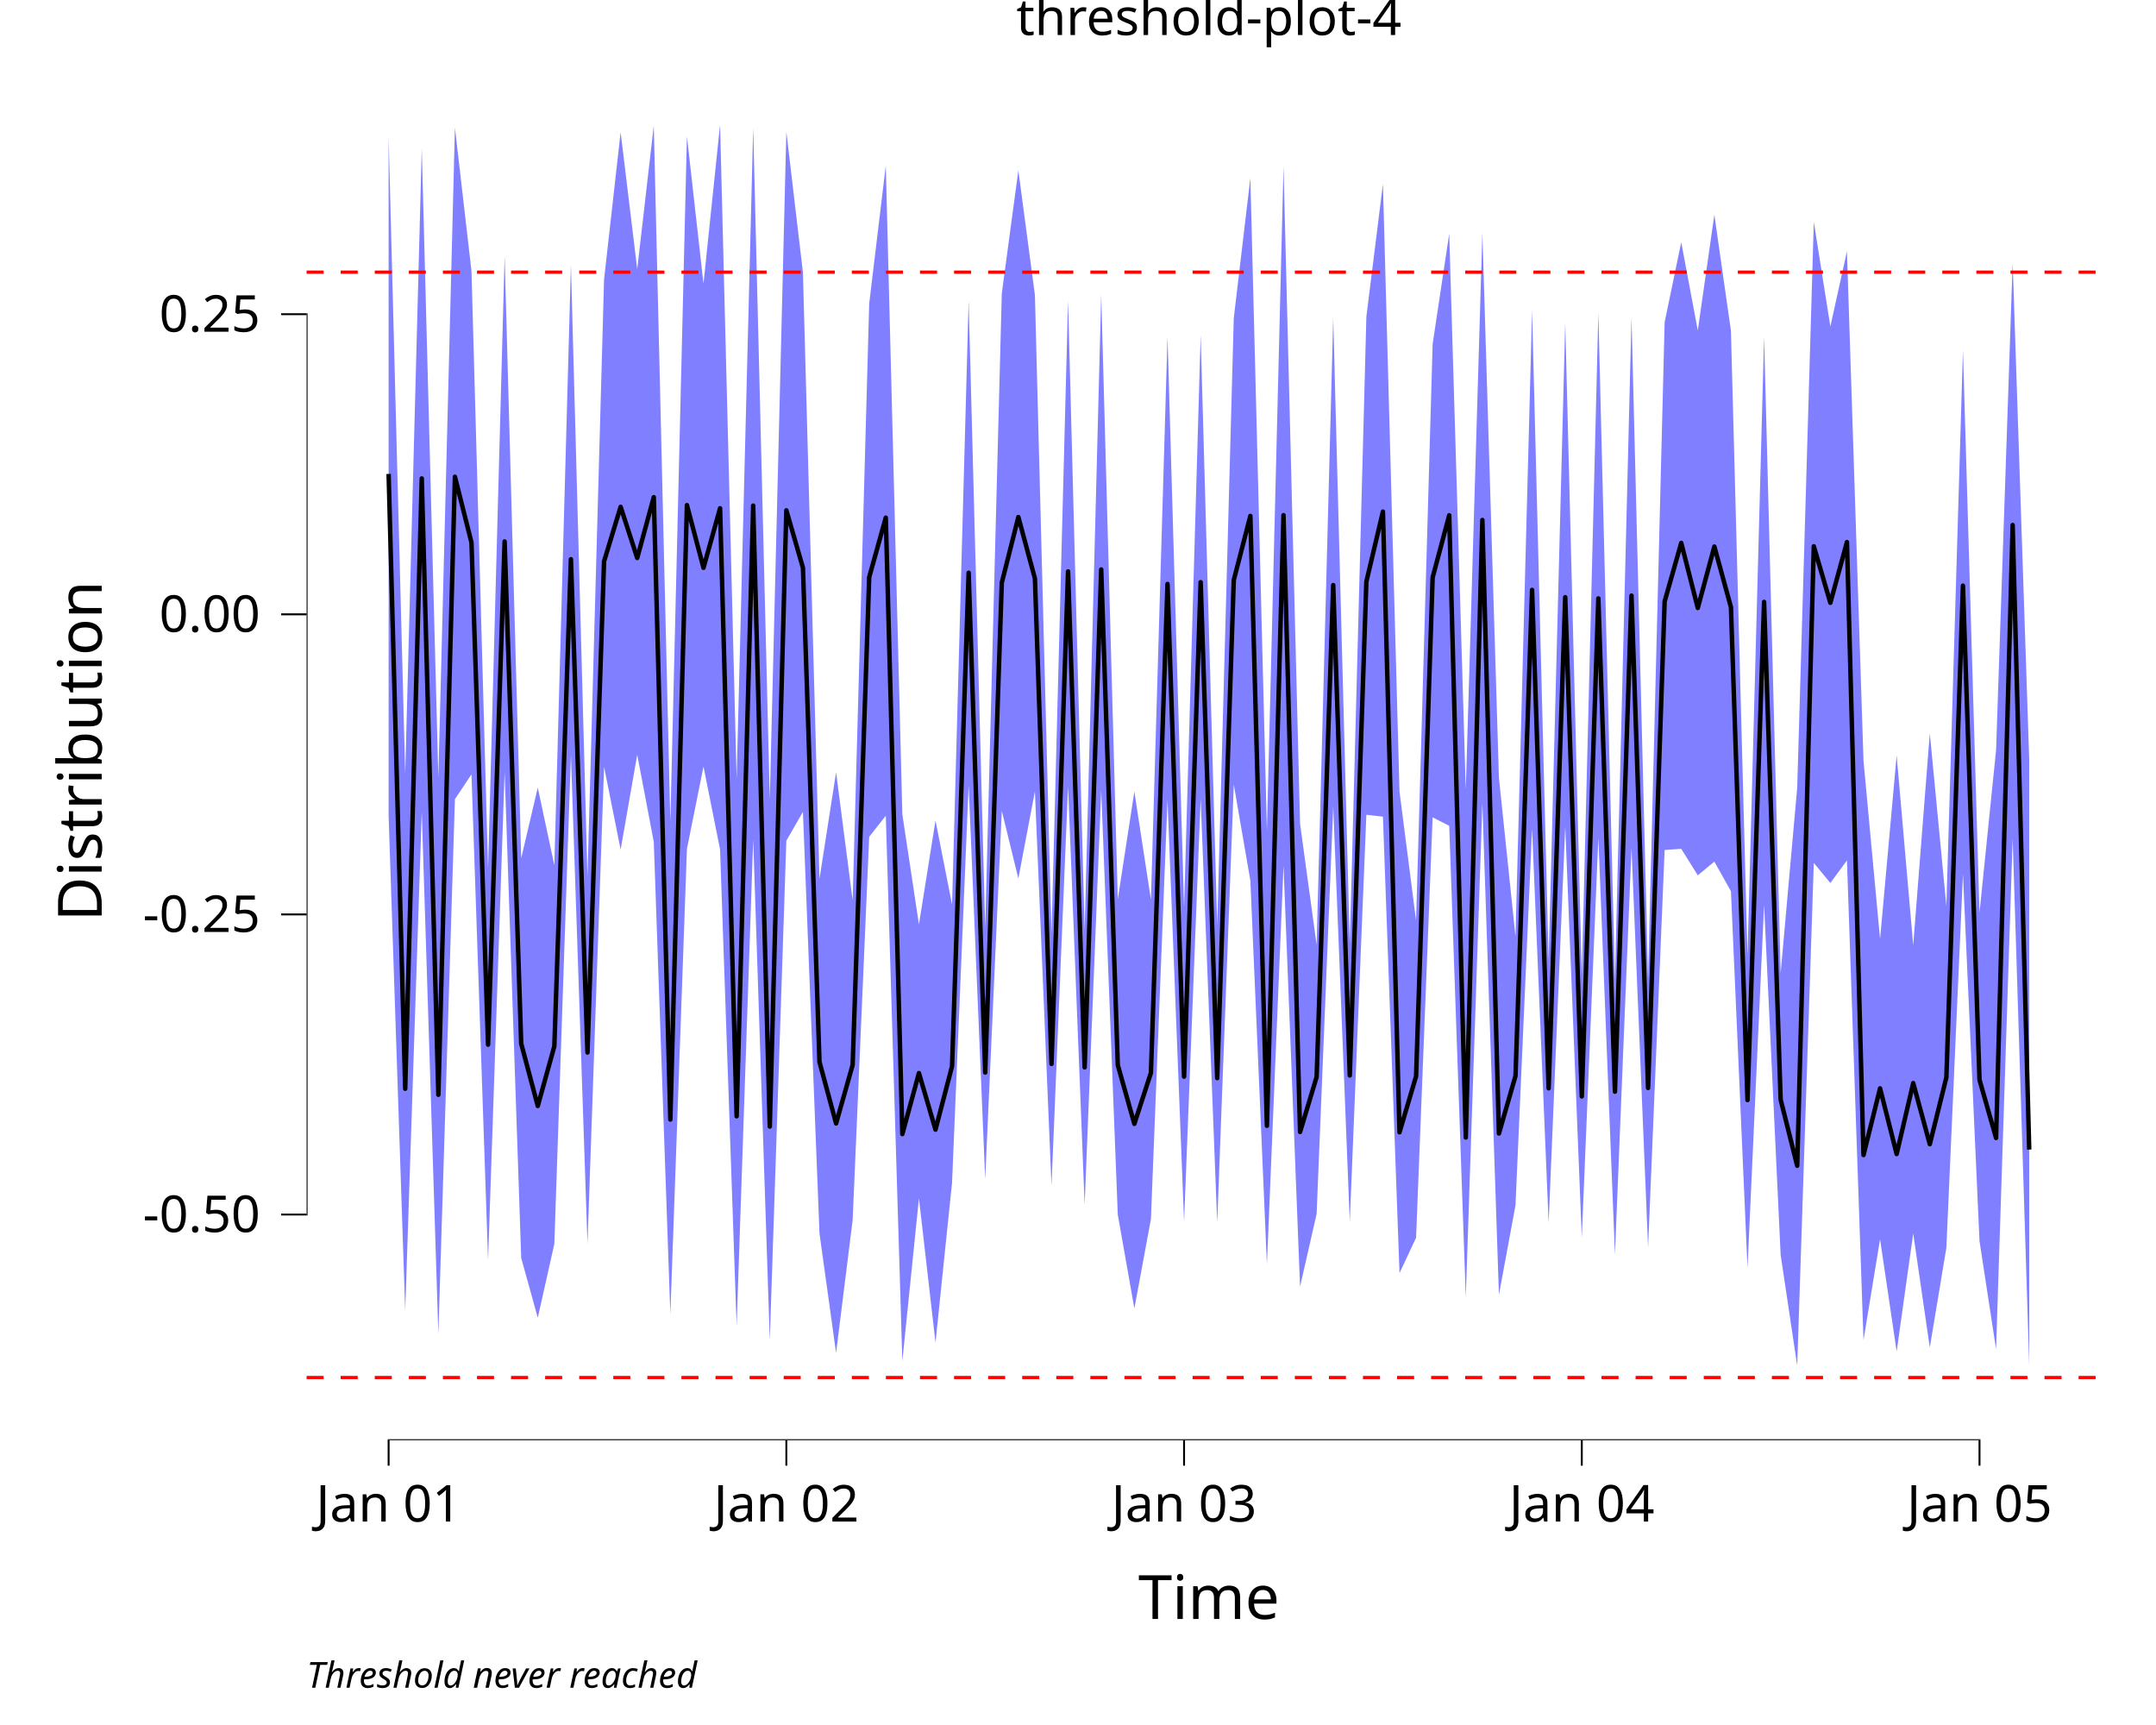
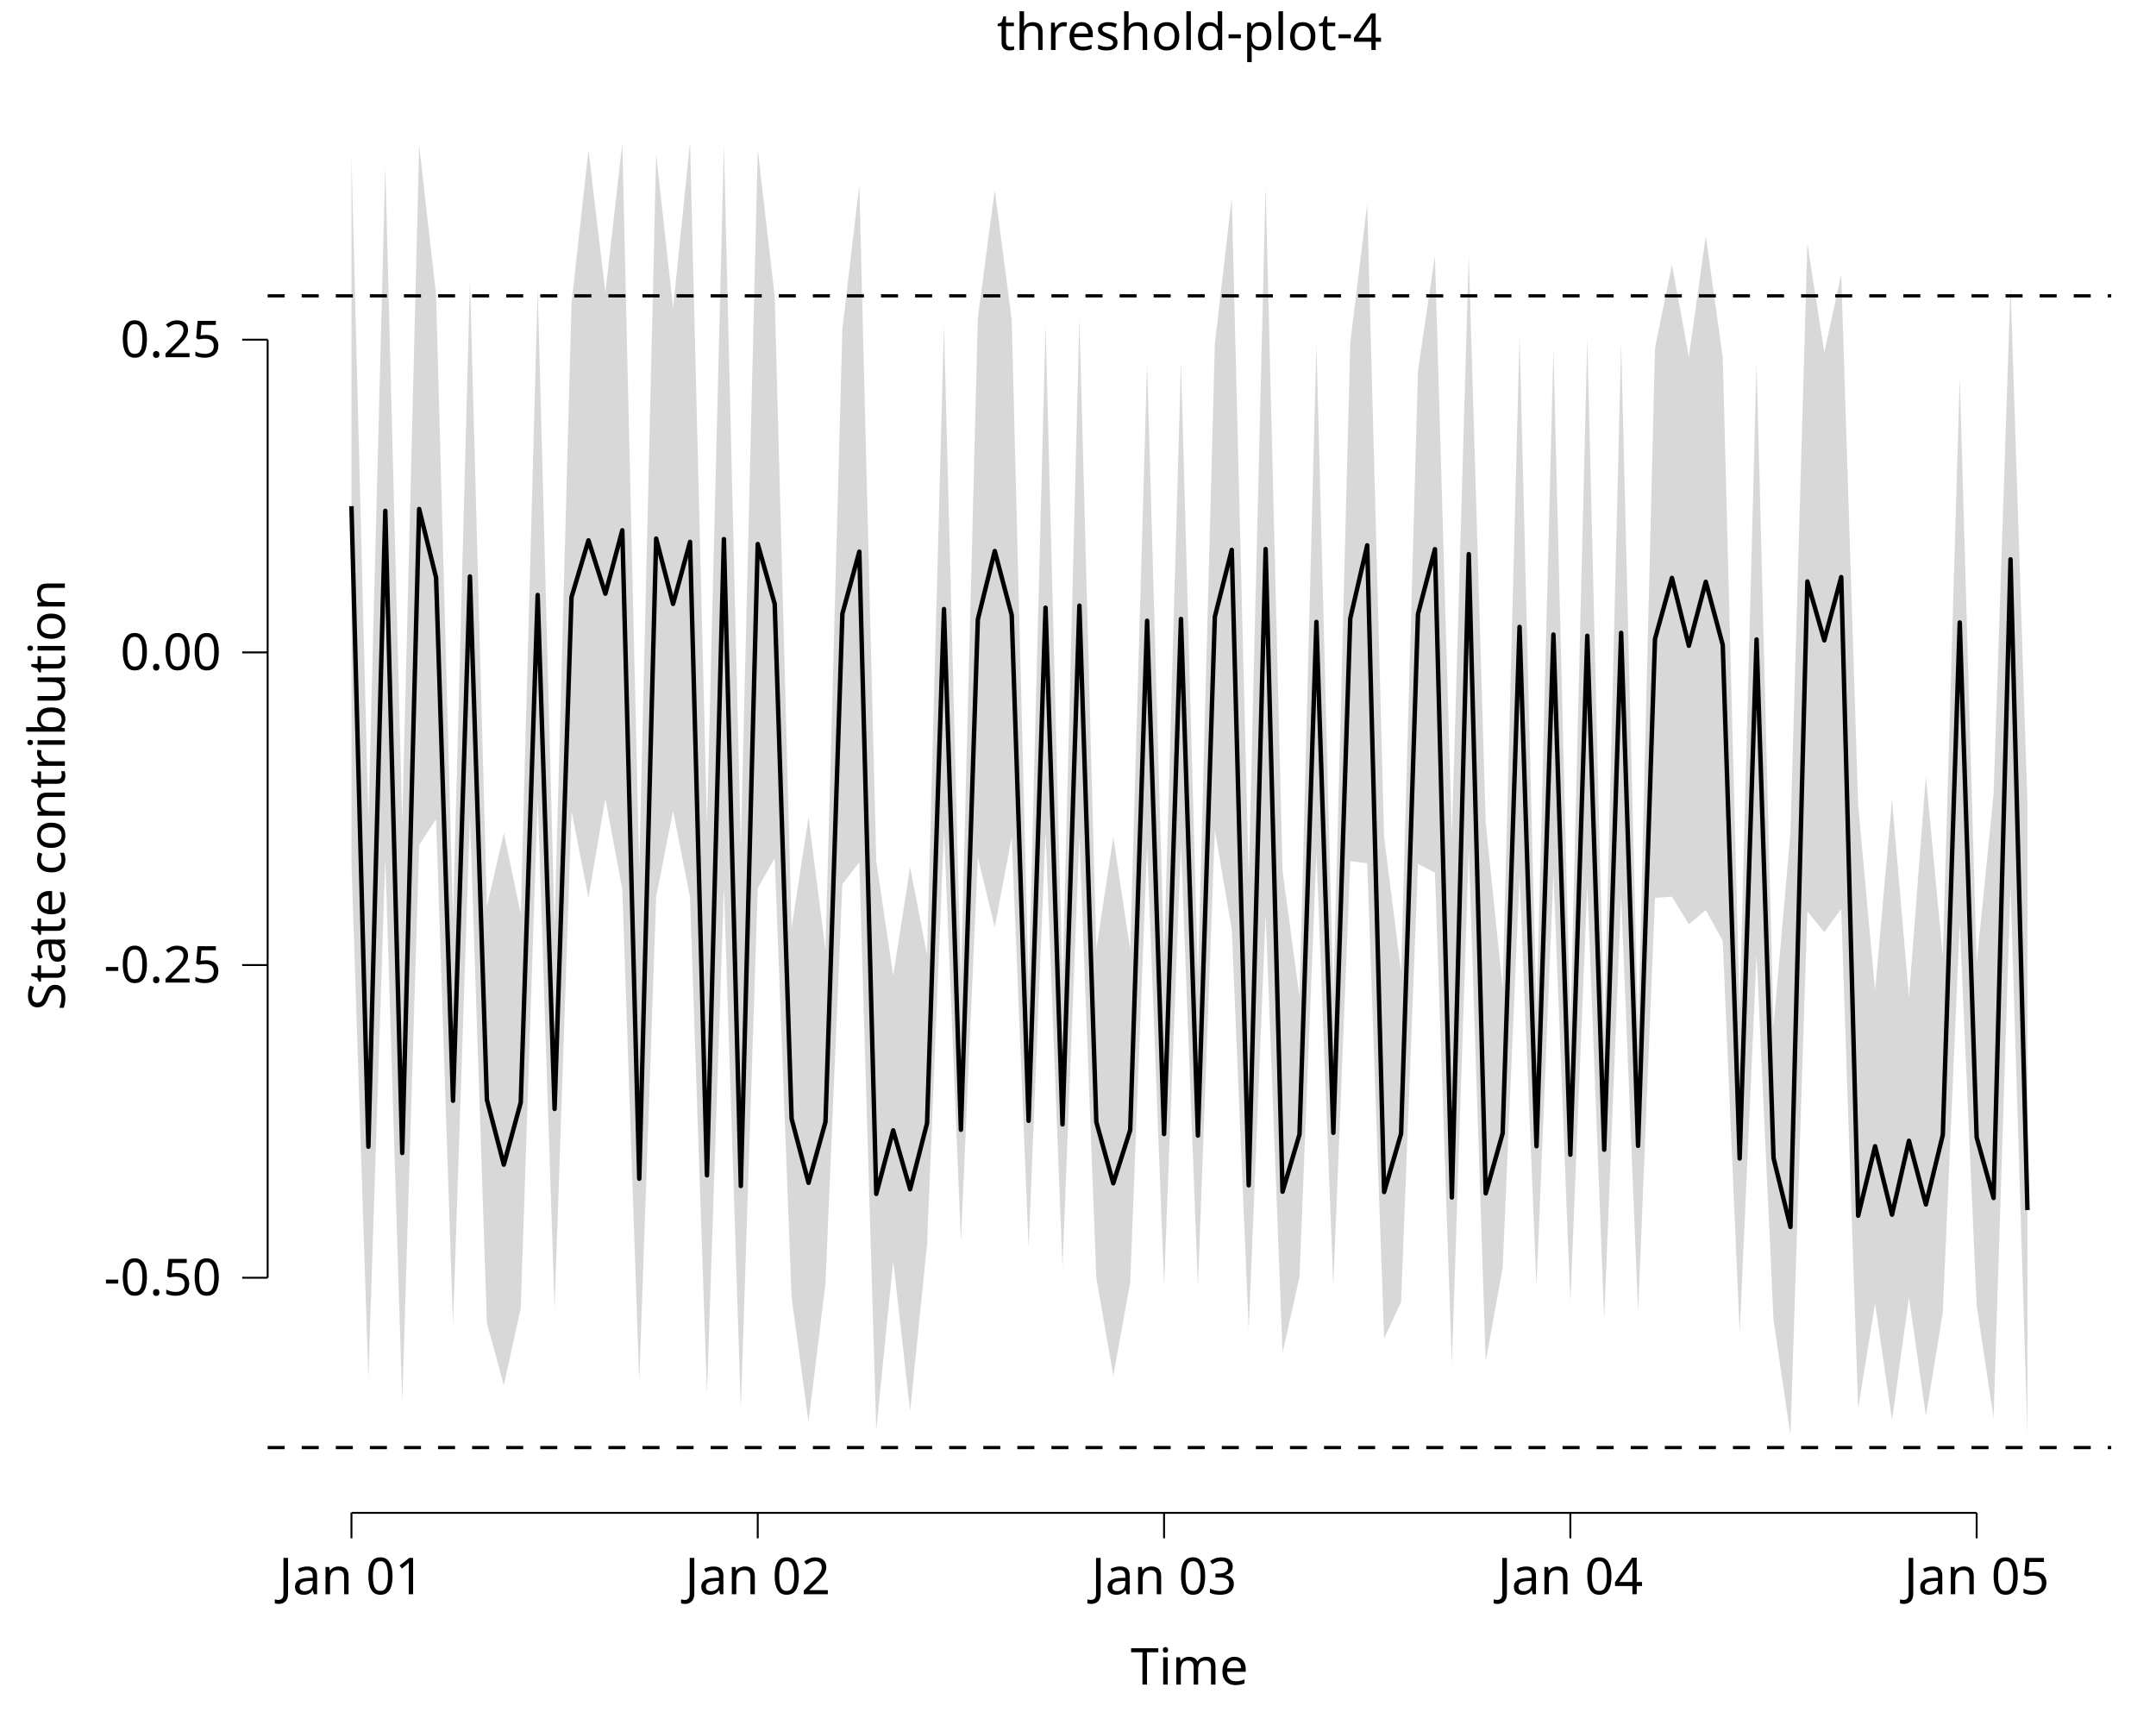
<svg xmlns="http://www.w3.org/2000/svg" class="svglite" data-engine-version="2.0" width="720.00pt" height="576.00pt" viewBox="0 0 720.00 576.00">
  <defs>
    <style type="text/css">
    .svglite line, .svglite polyline, .svglite polygon, .svglite path, .svglite rect, .svglite circle {
      fill: none;
      stroke: #000000;
      stroke-linecap: round;
      stroke-linejoin: round;
      stroke-miterlimit: 10.00;
    }
  </style>
  </defs>
  <rect width="100%" height="100%" style="stroke: none; fill: #FFFFFF;" />
  <defs>
    <clipPath id="cpMC4wMHw3MjAuMDB8MC4wMHw1NzYuMDA=">
      <rect x="0.00" y="0.00" width="720.00" height="576.00" />
    </clipPath>
  </defs>
  <g clip-path="url(#cpMC4wMHw3MjAuMDB8MC4wMHw1NzYuMDA=)">
    <rect x="0.00" y="0.00" width="720.00" height="576.00" style="stroke-width: 10.67; stroke: none;" />
  </g>
  <defs>
-     <clipPath id="cpMTAyLjM5fDcwNS4wNnwyMC43MXw0ODAuOTA=">
-       <rect x="102.39" y="20.71" width="602.67" height="460.19" />
+     <clipPath id="cpODkuMzh8NzA1LjA2fDI1LjY5fDUwNS4xNg==">
+       <rect x="89.38" y="25.69" width="615.67" height="479.47" />
    </clipPath>
  </defs>
-   <g clip-path="url(#cpMTAyLjM5fDcwNS4wNnwyMC43MXw0ODAuOTA=)">
-     <rect x="102.39" y="20.71" width="602.67" height="460.19" style="stroke-width: 10.67; stroke: none;" />
-     <polygon points="129.78,45.68 135.32,258.52 140.85,49.47 146.39,259.56 151.92,42.61 157.45,90.50 162.99,289.93 168.52,85.45 174.06,286.54 179.59,263.00 185.12,288.91 190.66,88.50 196.19,292.72 201.73,93.26 207.26,44.17 212.80,89.87 218.33,41.94 223.86,274.48 229.40,45.51 234.93,94.72 240.47,41.63 246.00,260.19 251.53,42.60 257.07,266.86 262.60,43.98 268.14,90.97 273.67,293.45 279.21,257.87 284.74,300.58 290.27,101.38 295.81,55.32 301.34,271.94 306.88,308.69 312.41,273.99 317.94,302.06 323.48,100.40 329.01,309.67 334.55,97.96 340.08,56.91 345.61,98.52 351.15,311.90 356.68,100.30 362.22,310.78 367.75,98.30 373.29,300.28 378.82,264.32 384.35,300.39 389.89,112.44 395.42,302.93 400.96,111.87 406.49,308.94 412.02,106.25 417.56,59.41 423.09,277.39 428.63,55.55 434.16,275.10 439.69,315.53 445.23,106.16 450.76,315.34 456.30,105.77 461.83,61.44 467.37,264.35 472.90,307.43 478.43,114.89 483.97,78.03 489.50,263.62 495.04,77.69 500.57,259.72 506.10,312.72 511.64,103.59 517.17,320.79 522.71,107.79 528.24,325.70 533.77,104.49 539.31,327.10 544.84,105.94 550.38,326.66 555.91,107.58 561.45,80.89 566.98,110.35 572.51,71.72 578.05,110.43 583.58,319.12 589.12,112.35 594.65,324.92 600.18,263.05 605.72,74.06 611.25,109.02 616.79,83.91 622.32,254.06 627.85,313.58 633.39,252.25 638.92,315.64 644.46,244.87 649.99,302.50 655.53,116.92 661.06,304.74 666.59,250.51 672.13,87.74 677.66,253.63 677.66,455.92 672.13,279.84 666.59,450.52 661.06,414.40 655.53,291.86 649.99,416.66 644.46,449.93 638.92,411.89 633.39,451.27 627.85,413.77 622.32,447.48 616.79,287.31 611.25,294.84 605.72,288.14 600.18,456.02 594.65,419.03 589.12,302.12 583.58,423.33 578.05,297.59 572.51,287.71 566.98,292.28 561.45,283.43 555.91,283.82 550.38,416.47 544.84,283.16 539.31,418.88 533.77,279.73 528.24,413.21 522.71,275.98 517.17,408.33 511.64,276.70 506.10,402.48 500.57,432.32 495.04,268.22 489.50,433.11 483.97,275.75 478.43,272.92 472.90,413.30 467.37,425.10 461.83,272.69 456.30,272.06 450.76,407.97 445.23,269.28 439.69,405.33 434.16,429.60 428.63,289.03 423.09,422.24 417.56,294.01 412.02,261.97 406.49,408.29 400.96,266.71 395.42,407.92 389.89,267.09 384.35,407.09 378.82,436.91 373.29,405.61 367.75,263.91 362.22,402.29 356.68,262.57 351.15,395.91 345.61,264.23 340.08,293.33 334.55,270.75 329.01,393.70 323.48,262.16 317.94,394.91 312.41,448.31 306.88,400.13 301.34,454.42 295.81,272.39 290.27,279.41 284.74,407.40 279.21,451.76 273.67,411.86 268.14,271.09 262.60,280.73 257.07,447.51 251.53,280.23 246.00,442.73 240.47,283.67 234.93,255.96 229.40,283.47 223.86,438.89 218.33,281.10 212.80,251.99 207.26,283.70 201.73,256.05 196.19,415.38 190.66,252.05 185.12,415.35 179.59,440.01 174.06,420.04 168.52,257.73 162.99,420.70 157.45,258.56 151.92,266.86 146.39,445.44 140.85,271.08 135.32,437.69 129.78,272.57 " style="stroke-width: 0.00; stroke: none; stroke-linecap: butt; fill: #0000FF; fill-opacity: 0.50;" />
-     <polyline points="129.78,45.68 135.32,258.52 140.85,49.47 146.39,259.56 151.92,42.61 157.45,90.50 162.99,289.93 168.52,85.45 174.06,286.54 179.59,263.00 185.12,288.91 190.66,88.50 196.19,292.72 201.73,93.26 207.26,44.17 212.80,89.87 218.33,41.94 223.86,274.48 229.40,45.51 234.93,94.72 240.47,41.63 246.00,260.19 251.53,42.60 257.07,266.86 262.60,43.98 268.14,90.97 273.67,293.45 279.21,257.87 284.74,300.58 290.27,101.38 295.81,55.32 301.34,271.94 306.88,308.69 312.41,273.99 317.94,302.06 323.48,100.40 329.01,309.67 334.55,97.96 340.08,56.91 345.61,98.52 351.15,311.90 356.68,100.30 362.22,310.78 367.75,98.30 373.29,300.28 378.82,264.32 384.35,300.39 389.89,112.44 395.42,302.93 400.96,111.87 406.49,308.94 412.02,106.25 417.56,59.41 423.09,277.39 428.63,55.55 434.16,275.10 439.69,315.53 445.23,106.16 450.76,315.34 456.30,105.77 461.83,61.44 467.37,264.35 472.90,307.43 478.43,114.89 483.97,78.03 489.50,263.62 495.04,77.69 500.57,259.72 506.10,312.72 511.64,103.59 517.17,320.79 522.71,107.79 528.24,325.70 533.77,104.49 539.31,327.10 544.84,105.94 550.38,326.66 555.91,107.58 561.45,80.89 566.98,110.35 572.51,71.72 578.05,110.43 583.58,319.12 589.12,112.35 594.65,324.92 600.18,263.05 605.72,74.06 611.25,109.02 616.79,83.91 622.32,254.06 627.85,313.58 633.39,252.25 638.92,315.64 644.46,244.87 649.99,302.50 655.53,116.92 661.06,304.74 666.59,250.51 672.13,87.74 677.66,253.63 " style="stroke-width: 1.07; stroke: none; stroke-linecap: butt;" />
-     <polyline points="677.66,455.92 672.13,279.84 666.59,450.52 661.06,414.40 655.53,291.86 649.99,416.66 644.46,449.93 638.92,411.89 633.39,451.27 627.85,413.77 622.32,447.48 616.79,287.31 611.25,294.84 605.72,288.14 600.18,456.02 594.65,419.03 589.12,302.12 583.58,423.33 578.05,297.59 572.51,287.71 566.98,292.28 561.45,283.43 555.91,283.82 550.38,416.47 544.84,283.16 539.31,418.88 533.77,279.73 528.24,413.21 522.71,275.98 517.17,408.33 511.64,276.70 506.10,402.48 500.57,432.32 495.04,268.22 489.50,433.11 483.97,275.75 478.43,272.92 472.90,413.30 467.37,425.10 461.83,272.69 456.30,272.06 450.76,407.97 445.23,269.28 439.69,405.33 434.16,429.60 428.63,289.03 423.09,422.24 417.56,294.01 412.02,261.97 406.49,408.29 400.96,266.71 395.42,407.92 389.89,267.09 384.35,407.09 378.82,436.91 373.29,405.61 367.75,263.91 362.22,402.29 356.68,262.57 351.15,395.91 345.61,264.23 340.08,293.33 334.55,270.75 329.01,393.70 323.48,262.16 317.94,394.91 312.41,448.31 306.88,400.13 301.34,454.42 295.81,272.39 290.27,279.41 284.74,407.40 279.21,451.76 273.67,411.86 268.14,271.09 262.60,280.73 257.07,447.51 251.53,280.23 246.00,442.73 240.47,283.67 234.93,255.96 229.40,283.47 223.86,438.89 218.33,281.10 212.80,251.99 207.26,283.70 201.73,256.05 196.19,415.38 190.66,252.05 185.12,415.35 179.59,440.01 174.06,420.04 168.52,257.73 162.99,420.70 157.45,258.56 151.92,266.86 146.39,445.44 140.85,271.08 135.32,437.69 129.78,272.57 " style="stroke-width: 1.07; stroke: none; stroke-linecap: butt;" />
-     <polyline points="129.78,158.26 135.32,363.55 140.85,159.76 146.39,365.56 151.92,159.19 157.45,181.17 162.99,348.83 168.52,180.80 174.06,348.49 179.59,369.30 185.12,349.37 190.66,186.73 196.19,351.44 201.73,187.43 207.26,169.23 212.80,186.32 218.33,166.01 223.86,373.82 229.40,168.67 234.93,189.60 240.47,169.72 246.00,372.74 251.53,168.83 257.07,376.16 262.60,170.40 268.14,189.59 273.67,354.60 279.21,375.13 284.74,355.60 290.27,192.74 295.81,172.85 301.34,378.68 306.88,358.32 312.41,377.20 317.94,356.01 323.48,191.25 329.01,358.13 334.55,194.58 340.08,172.65 345.61,193.17 351.15,355.26 356.68,190.81 362.22,356.41 367.75,190.16 373.29,355.63 378.82,375.27 384.35,358.24 389.89,195.00 395.42,359.50 400.96,194.41 406.49,359.99 412.02,193.70 417.56,172.27 423.09,375.92 428.63,172.03 434.16,377.98 439.69,359.60 445.23,195.37 450.76,359.11 456.30,194.22 461.83,170.82 467.37,378.08 472.90,359.38 478.43,192.82 483.97,172.06 489.50,379.83 495.04,173.64 500.57,378.50 506.10,359.26 511.64,196.98 517.17,363.40 522.71,199.42 528.24,366.11 533.77,199.82 539.31,364.52 544.84,198.88 550.38,363.28 555.91,200.82 561.45,181.28 566.98,203.01 572.51,182.50 578.05,202.75 583.58,367.33 589.12,200.99 594.65,367.16 600.18,389.27 605.72,182.41 611.25,201.28 616.79,181.00 622.32,385.68 627.85,363.41 633.39,385.34 638.92,361.66 644.46,382.06 649.99,359.79 655.53,195.56 661.06,360.56 666.59,379.99 672.13,175.31 677.66,383.87 " style="stroke-width: 1.49; stroke-linecap: butt;" />
-     <line x1="102.39" y1="90.87" x2="705.06" y2="90.87" style="stroke-width: 1.07; stroke: #FF0000; stroke-dasharray: 5.69,5.69; stroke-linecap: butt;" />
-     <line x1="102.39" y1="459.98" x2="705.06" y2="459.98" style="stroke-width: 1.07; stroke: #FF0000; stroke-dasharray: 5.69,5.69; stroke-linecap: butt;" />
-     <line x1="129.46" y1="480.90" x2="661.38" y2="480.90" style="stroke-width: 0.64; stroke-linecap: butt;" />
-     <line x1="102.39" y1="405.87" x2="102.39" y2="104.61" style="stroke-width: 0.64; stroke-linecap: butt;" />
-     <rect x="102.39" y="20.71" width="602.67" height="460.19" style="stroke-width: 0.00; stroke: none;" />
+   <g clip-path="url(#cpODkuMzh8NzA1LjA2fDI1LjY5fDUwNS4xNg==)">
+     <rect x="89.38" y="25.69" width="615.67" height="479.47" style="stroke-width: 10.67; stroke: none;" />
+     <polygon points="117.37,51.71 123.02,273.46 128.67,55.66 134.33,274.54 139.98,48.51 145.63,98.41 151.29,306.18 156.94,93.14 162.60,302.65 168.25,278.13 173.90,305.12 179.56,96.33 185.21,309.10 190.86,101.28 196.52,50.13 202.17,97.75 207.82,47.81 213.48,290.09 219.13,51.53 224.78,102.80 230.44,47.48 236.09,275.20 241.75,48.50 247.40,282.15 253.05,49.94 258.71,98.89 264.36,309.86 270.01,272.79 275.67,317.28 281.32,109.74 286.97,61.75 292.63,287.45 298.28,325.74 303.93,289.58 309.59,318.83 315.24,108.72 320.90,326.75 326.55,106.17 332.20,63.41 337.86,106.76 343.51,329.08 349.16,108.61 354.82,327.91 360.47,106.54 366.12,316.97 371.78,279.50 377.43,317.09 383.08,121.26 388.74,319.73 394.39,120.67 400.05,325.99 405.70,114.82 411.35,66.01 417.01,293.12 422.66,61.99 428.31,290.73 433.97,332.86 439.62,114.72 445.27,332.66 450.93,114.31 456.58,68.13 462.23,279.54 467.89,324.42 473.54,123.81 479.20,85.41 484.85,278.78 490.50,85.06 496.16,274.71 501.81,329.93 507.46,112.04 513.12,338.34 518.77,116.42 524.42,343.45 530.08,112.98 535.73,344.92 541.38,114.49 547.04,344.46 552.69,116.20 558.35,88.39 564.00,119.09 569.65,78.84 575.31,119.17 580.96,336.60 586.61,121.17 592.27,342.64 597.92,278.18 603.57,81.28 609.23,117.70 614.88,91.54 620.54,268.81 626.19,330.83 631.84,266.93 637.50,332.98 643.15,259.24 648.80,319.28 654.46,125.93 660.11,321.62 665.76,265.12 671.42,95.53 677.07,268.37 677.07,479.13 671.42,295.68 665.76,473.50 660.11,435.88 654.46,308.20 648.80,438.23 643.15,472.89 637.50,433.25 631.84,474.29 626.19,435.22 620.54,470.34 614.88,303.46 609.23,311.31 603.57,304.33 597.92,479.24 592.27,440.69 586.61,318.89 580.96,445.17 575.31,314.16 569.65,303.88 564.00,308.64 558.35,299.41 552.69,299.82 547.04,438.03 541.38,299.14 535.73,440.54 530.08,295.56 524.42,434.63 518.77,291.65 513.12,429.55 507.46,292.40 501.81,423.45 496.16,454.54 490.50,283.56 484.85,455.36 479.20,291.41 473.54,288.46 467.89,434.72 462.23,447.02 456.58,288.23 450.93,287.56 445.27,429.17 439.62,284.67 433.97,426.42 428.31,451.71 422.66,305.25 417.01,444.04 411.35,310.43 405.70,277.06 400.05,429.51 394.39,282.00 388.74,429.11 383.08,282.39 377.43,428.26 371.78,459.32 366.12,426.71 360.47,279.07 354.82,423.25 349.16,277.68 343.51,416.60 337.86,279.41 332.20,309.73 326.55,286.20 320.90,414.31 315.24,277.25 309.59,415.57 303.93,471.20 298.28,421.00 292.63,477.56 286.97,287.91 281.32,295.23 275.67,428.58 270.01,474.80 264.36,433.23 258.71,286.56 253.05,296.60 247.40,470.37 241.75,296.08 236.09,465.39 230.44,299.67 224.78,270.79 219.13,299.45 213.48,461.39 207.82,296.99 202.17,266.66 196.52,299.70 190.86,270.89 185.21,436.89 179.56,266.72 173.90,436.86 168.25,462.55 162.60,441.75 156.94,272.63 151.29,442.43 145.63,273.51 139.98,282.15 134.33,468.22 128.67,286.55 123.02,460.14 117.37,288.10 " style="stroke-width: 0.00; stroke: none; stroke-linecap: butt; fill: #B3B3B3; fill-opacity: 0.50;" />
+     <polyline points="117.37,51.71 123.02,273.46 128.67,55.66 134.33,274.54 139.98,48.51 145.63,98.41 151.29,306.18 156.94,93.14 162.60,302.65 168.25,278.13 173.90,305.12 179.56,96.33 185.21,309.10 190.86,101.28 196.52,50.13 202.17,97.75 207.82,47.81 213.48,290.09 219.13,51.53 224.78,102.80 230.44,47.48 236.09,275.20 241.75,48.50 247.40,282.15 253.05,49.94 258.71,98.89 264.36,309.86 270.01,272.79 275.67,317.28 281.32,109.74 286.97,61.75 292.63,287.45 298.28,325.74 303.93,289.58 309.59,318.83 315.24,108.72 320.90,326.75 326.55,106.17 332.20,63.41 337.86,106.76 343.51,329.08 349.16,108.61 354.82,327.91 360.47,106.54 366.12,316.97 371.78,279.50 377.43,317.09 383.08,121.26 388.74,319.73 394.39,120.67 400.05,325.99 405.70,114.82 411.35,66.01 417.01,293.12 422.66,61.99 428.31,290.73 433.97,332.86 439.62,114.72 445.27,332.66 450.93,114.31 456.58,68.13 462.23,279.54 467.89,324.42 473.54,123.81 479.20,85.41 484.85,278.78 490.50,85.06 496.16,274.71 501.81,329.93 507.46,112.04 513.12,338.34 518.77,116.42 524.42,343.45 530.08,112.98 535.73,344.92 541.38,114.49 547.04,344.46 552.69,116.20 558.35,88.39 564.00,119.09 569.65,78.84 575.31,119.17 580.96,336.60 586.61,121.17 592.27,342.64 597.92,278.18 603.57,81.28 609.23,117.70 614.88,91.54 620.54,268.81 626.19,330.83 631.84,266.93 637.50,332.98 643.15,259.24 648.80,319.28 654.46,125.93 660.11,321.62 665.76,265.12 671.42,95.53 677.07,268.37 " style="stroke-width: 1.07; stroke: none; stroke-linecap: butt;" />
+     <polyline points="677.07,479.13 671.42,295.68 665.76,473.50 660.11,435.88 654.46,308.20 648.80,438.23 643.15,472.89 637.50,433.25 631.84,474.29 626.19,435.22 620.54,470.34 614.88,303.46 609.23,311.31 603.57,304.33 597.92,479.24 592.27,440.69 586.61,318.89 580.96,445.17 575.31,314.16 569.65,303.88 564.00,308.64 558.35,299.41 552.69,299.82 547.04,438.03 541.38,299.14 535.73,440.54 530.08,295.56 524.42,434.63 518.77,291.65 513.12,429.55 507.46,292.40 501.81,423.45 496.16,454.54 490.50,283.56 484.85,455.36 479.20,291.41 473.54,288.46 467.89,434.72 462.23,447.02 456.58,288.23 450.93,287.56 445.27,429.17 439.62,284.67 433.97,426.42 428.31,451.71 422.66,305.25 417.01,444.04 411.35,310.43 405.70,277.06 400.05,429.51 394.39,282.00 388.74,429.11 383.08,282.39 377.43,428.26 371.78,459.32 366.12,426.71 360.47,279.07 354.82,423.25 349.16,277.68 343.51,416.60 337.86,279.41 332.20,309.73 326.55,286.20 320.90,414.31 315.24,277.25 309.59,415.57 303.93,471.20 298.28,421.00 292.63,477.56 286.97,287.91 281.32,295.23 275.67,428.58 270.01,474.80 264.36,433.23 258.71,286.56 253.05,296.60 247.40,470.37 241.75,296.08 236.09,465.39 230.44,299.67 224.78,270.79 219.13,299.45 213.48,461.39 207.82,296.99 202.17,266.66 196.52,299.70 190.86,270.89 185.21,436.89 179.56,266.72 173.90,436.86 168.25,462.55 162.60,441.75 156.94,272.63 151.29,442.43 145.63,273.51 139.98,282.15 134.33,468.22 128.67,286.55 123.02,460.14 117.37,288.10 " style="stroke-width: 1.07; stroke: none; stroke-linecap: butt;" />
+     <polyline points="117.37,169.01 123.02,382.89 128.67,170.57 134.33,384.99 139.98,169.97 145.63,192.88 151.29,367.56 156.94,192.49 162.60,367.20 168.25,388.88 173.90,368.12 179.56,198.67 185.21,370.28 190.86,199.40 196.52,180.43 202.17,198.24 207.82,177.07 213.48,393.59 219.13,179.84 224.78,201.65 230.44,180.94 236.09,392.46 241.75,180.01 247.40,396.03 253.05,181.66 258.71,201.65 264.36,373.56 270.01,394.96 275.67,374.61 281.32,204.92 286.97,184.21 292.63,398.66 298.28,377.44 303.93,397.11 309.59,375.03 315.24,203.37 320.90,377.24 326.55,206.84 332.20,184.00 337.86,205.37 343.51,374.25 349.16,202.92 354.82,375.45 360.47,202.24 366.12,374.64 371.78,395.11 377.43,377.36 383.08,207.28 388.74,378.67 394.39,206.67 400.05,379.18 405.70,205.93 411.35,183.60 417.01,395.78 422.66,183.34 428.31,397.92 433.97,378.77 439.62,207.67 445.27,378.26 450.93,206.47 456.58,182.09 462.23,398.03 467.89,378.55 473.54,205.01 479.20,183.38 484.85,399.85 490.50,185.02 496.16,398.46 501.81,378.42 507.46,209.34 513.12,382.74 518.77,211.89 524.42,385.56 530.08,212.30 535.73,383.90 541.38,211.32 547.04,382.61 552.69,213.35 558.35,192.98 564.00,215.63 569.65,194.26 575.31,215.35 580.96,386.83 586.61,213.53 592.27,386.65 597.92,409.69 603.57,194.16 609.23,213.82 614.88,192.70 620.54,405.95 626.19,382.75 631.84,405.59 637.50,380.92 643.15,402.18 648.80,378.98 654.46,207.86 660.11,379.78 665.76,400.02 671.42,186.77 677.07,404.06 " style="stroke-width: 1.49; stroke-linecap: butt;" />
+     <line x1="89.38" y1="98.79" x2="705.06" y2="98.79" style="stroke-width: 1.07; stroke-dasharray: 5.69,5.69; stroke-linecap: butt;" />
+     <line x1="89.38" y1="483.36" x2="705.06" y2="483.36" style="stroke-width: 1.07; stroke-dasharray: 5.69,5.69; stroke-linecap: butt;" />
+     <rect x="89.38" y="25.69" width="615.67" height="479.47" style="stroke-width: 0.00; stroke: none;" />
  </g>
  <g clip-path="url(#cpMC4wMHw3MjAuMDB8MC4wMHw1NzYuMDA=)">
-     <polyline points="102.39,480.90 102.39,20.71 " style="stroke-width: 0.00; stroke: none; stroke-linecap: square;" />
-     <text x="86.91" y="411.40" text-anchor="end" style="font-size: 17.00px; font-family: sans;" textLength="38.75px" lengthAdjust="spacingAndGlyphs">-0.50</text>
-     <text x="86.91" y="311.19" text-anchor="end" style="font-size: 17.00px; font-family: sans;" textLength="38.75px" lengthAdjust="spacingAndGlyphs">-0.25</text>
-     <text x="86.91" y="210.98" text-anchor="end" style="font-size: 17.00px; font-family: sans;" textLength="33.09px" lengthAdjust="spacingAndGlyphs">0.00</text>
-     <text x="86.91" y="110.77" text-anchor="end" style="font-size: 17.00px; font-family: sans;" textLength="33.09px" lengthAdjust="spacingAndGlyphs">0.25</text>
-     <polyline points="93.89,405.55 102.39,405.55 " style="stroke-width: 0.64; stroke-linecap: butt;" />
-     <polyline points="93.89,305.34 102.39,305.34 " style="stroke-width: 0.64; stroke-linecap: butt;" />
-     <polyline points="93.89,205.13 102.39,205.13 " style="stroke-width: 0.64; stroke-linecap: butt;" />
-     <polyline points="93.89,104.92 102.39,104.92 " style="stroke-width: 0.64; stroke-linecap: butt;" />
-     <polyline points="102.39,480.90 705.06,480.90 " style="stroke-width: 0.00; stroke: none; stroke-linecap: square;" />
-     <polyline points="129.78,489.41 129.78,480.90 " style="stroke-width: 0.64; stroke-linecap: butt;" />
-     <polyline points="262.60,489.41 262.60,480.90 " style="stroke-width: 0.64; stroke-linecap: butt;" />
-     <polyline points="395.42,489.41 395.42,480.90 " style="stroke-width: 0.64; stroke-linecap: butt;" />
-     <polyline points="528.24,489.41 528.24,480.90 " style="stroke-width: 0.64; stroke-linecap: butt;" />
-     <polyline points="661.06,489.41 661.06,480.90 " style="stroke-width: 0.64; stroke-linecap: butt;" />
-     <text x="129.78" y="508.08" text-anchor="middle" style="font-size: 17.00px; font-family: sans;" textLength="51.05px" lengthAdjust="spacingAndGlyphs">Jan 01</text>
-     <text x="262.60" y="508.08" text-anchor="middle" style="font-size: 17.00px; font-family: sans;" textLength="51.05px" lengthAdjust="spacingAndGlyphs">Jan 02</text>
-     <text x="395.42" y="508.08" text-anchor="middle" style="font-size: 17.00px; font-family: sans;" textLength="51.05px" lengthAdjust="spacingAndGlyphs">Jan 03</text>
-     <text x="528.24" y="508.08" text-anchor="middle" style="font-size: 17.00px; font-family: sans;" textLength="51.05px" lengthAdjust="spacingAndGlyphs">Jan 04</text>
-     <text x="661.06" y="508.08" text-anchor="middle" style="font-size: 17.00px; font-family: sans;" textLength="51.05px" lengthAdjust="spacingAndGlyphs">Jan 05</text>
-     <text x="403.72" y="540.59" text-anchor="middle" style="font-size: 20.40px; font-family: sans;" textLength="45.34px" lengthAdjust="spacingAndGlyphs">Time</text>
-     <text transform="translate(33.96,250.81) rotate(-90)" text-anchor="middle" style="font-size: 20.40px; font-family: sans;" textLength="102.04px" lengthAdjust="spacingAndGlyphs">Distribution</text>
-     <text x="403.72" y="11.70" text-anchor="middle" style="font-size: 17.00px; font-family: sans;" textLength="118.13px" lengthAdjust="spacingAndGlyphs">threshold-plot-4</text>
-     <text x="102.39" y="563.55" style="font-size: 12.00px; font-style: italic; font-family: sans;" textLength="133.43px" lengthAdjust="spacingAndGlyphs">Threshold never reached</text>
+     <polyline points="89.38,426.65 89.38,113.43 " style="stroke-width: 0.64; stroke-linecap: butt;" />
+     <text x="73.90" y="432.50" text-anchor="end" style="font-size: 17.00px; font-family: sans;" textLength="38.75px" lengthAdjust="spacingAndGlyphs">-0.50</text>
+     <text x="73.90" y="328.10" text-anchor="end" style="font-size: 17.00px; font-family: sans;" textLength="38.75px" lengthAdjust="spacingAndGlyphs">-0.25</text>
+     <text x="73.90" y="223.69" text-anchor="end" style="font-size: 17.00px; font-family: sans;" textLength="33.09px" lengthAdjust="spacingAndGlyphs">0.00</text>
+     <text x="73.90" y="119.28" text-anchor="end" style="font-size: 17.00px; font-family: sans;" textLength="33.09px" lengthAdjust="spacingAndGlyphs">0.25</text>
+     <polyline points="80.88,426.65 89.38,426.65 " style="stroke-width: 0.64; stroke-linecap: butt;" />
+     <polyline points="80.88,322.25 89.38,322.25 " style="stroke-width: 0.64; stroke-linecap: butt;" />
+     <polyline points="80.88,217.84 89.38,217.84 " style="stroke-width: 0.64; stroke-linecap: butt;" />
+     <polyline points="80.88,113.43 89.38,113.43 " style="stroke-width: 0.64; stroke-linecap: butt;" />
+     <polyline points="117.37,505.16 660.11,505.16 " style="stroke-width: 0.64; stroke-linecap: butt;" />
+     <polyline points="117.37,513.66 117.37,505.16 " style="stroke-width: 0.64; stroke-linecap: butt;" />
+     <polyline points="253.05,513.66 253.05,505.16 " style="stroke-width: 0.64; stroke-linecap: butt;" />
+     <polyline points="388.74,513.66 388.74,505.16 " style="stroke-width: 0.64; stroke-linecap: butt;" />
+     <polyline points="524.42,513.66 524.42,505.16 " style="stroke-width: 0.64; stroke-linecap: butt;" />
+     <polyline points="660.11,513.66 660.11,505.16 " style="stroke-width: 0.64; stroke-linecap: butt;" />
+     <text x="117.37" y="532.34" text-anchor="middle" style="font-size: 17.00px; font-family: sans;" textLength="51.05px" lengthAdjust="spacingAndGlyphs">Jan 01</text>
+     <text x="660.11" y="532.34" text-anchor="middle" style="font-size: 17.00px; font-family: sans;" textLength="51.05px" lengthAdjust="spacingAndGlyphs">Jan 05</text>
+     <text x="388.74" y="532.34" text-anchor="middle" style="font-size: 17.00px; font-family: sans;" textLength="51.05px" lengthAdjust="spacingAndGlyphs">Jan 03</text>
+     <text x="253.05" y="532.34" text-anchor="middle" style="font-size: 17.00px; font-family: sans;" textLength="51.05px" lengthAdjust="spacingAndGlyphs">Jan 02</text>
+     <text x="524.42" y="532.34" text-anchor="middle" style="font-size: 17.00px; font-family: sans;" textLength="51.05px" lengthAdjust="spacingAndGlyphs">Jan 04</text>
+     <text x="397.22" y="562.51" text-anchor="middle" style="font-size: 17.00px; font-family: sans;" textLength="37.78px" lengthAdjust="spacingAndGlyphs">Time</text>
+     <text transform="translate(21.66,265.42) rotate(-90)" text-anchor="middle" style="font-size: 17.00px; font-family: sans;" textLength="132.31px" lengthAdjust="spacingAndGlyphs">State contribution</text>
+     <text x="397.22" y="16.68" text-anchor="middle" style="font-size: 17.00px; font-family: sans;" textLength="118.13px" lengthAdjust="spacingAndGlyphs">threshold-plot-4</text>
  </g>
</svg>
